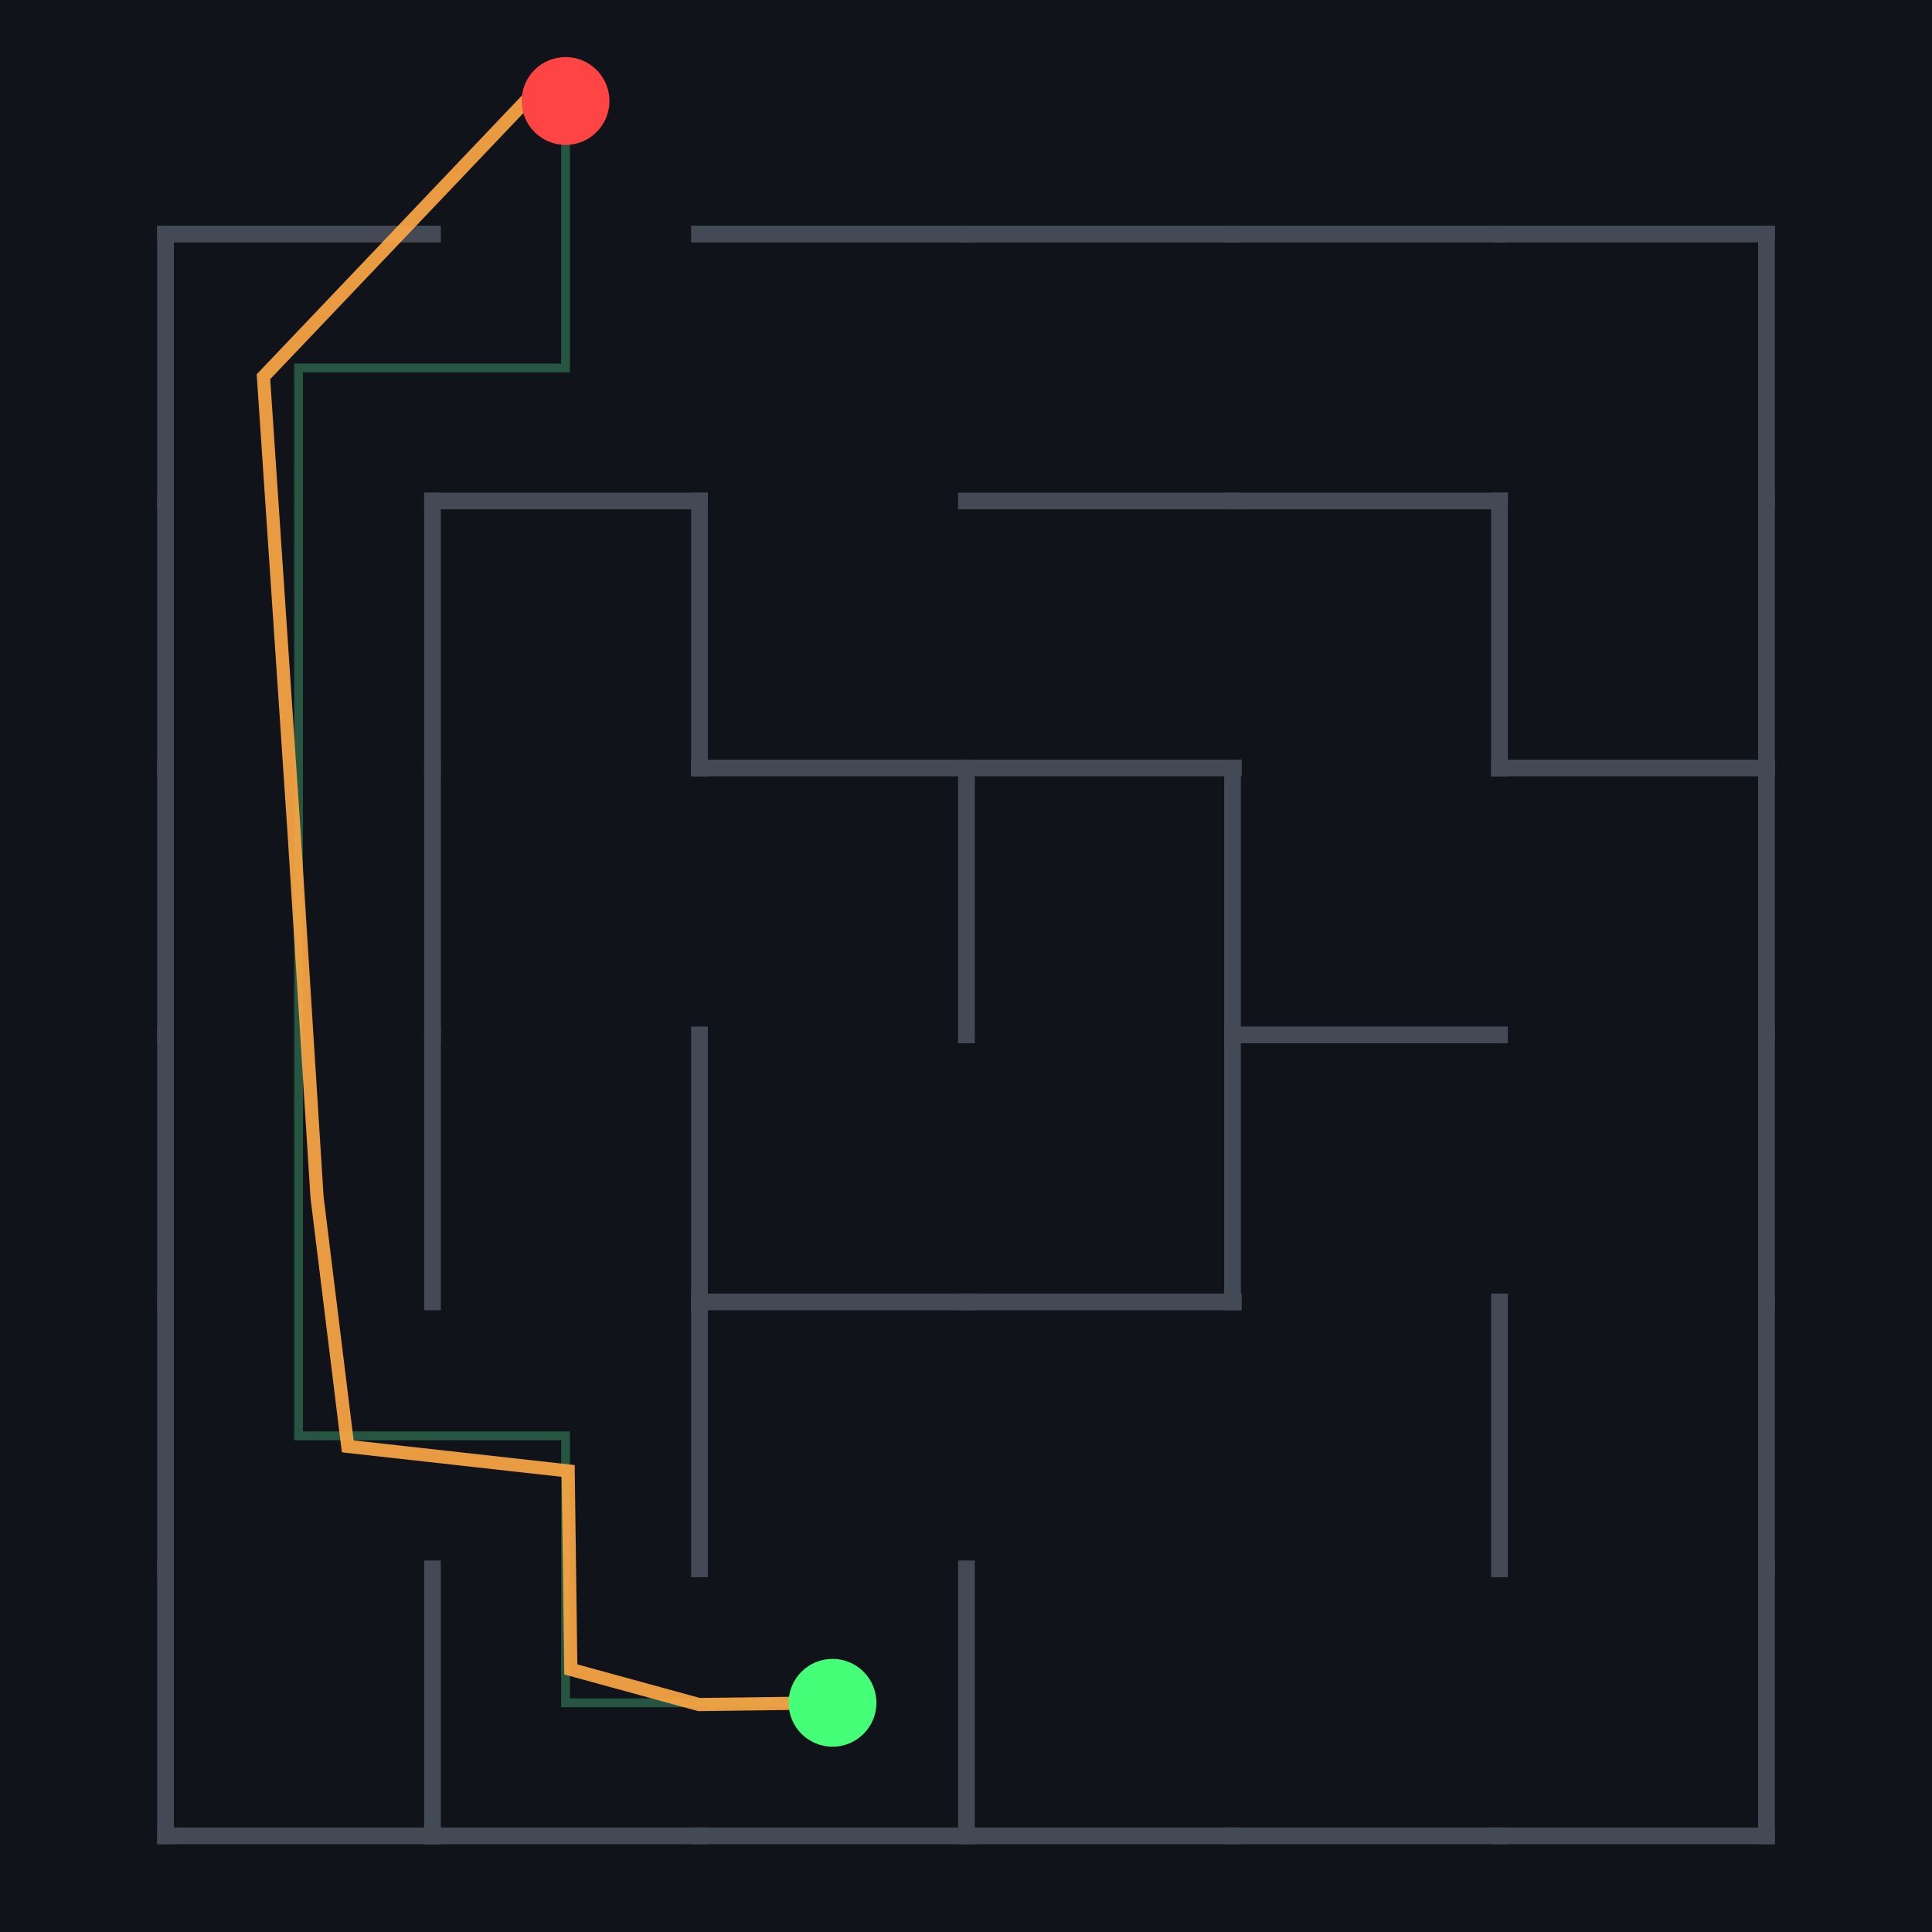
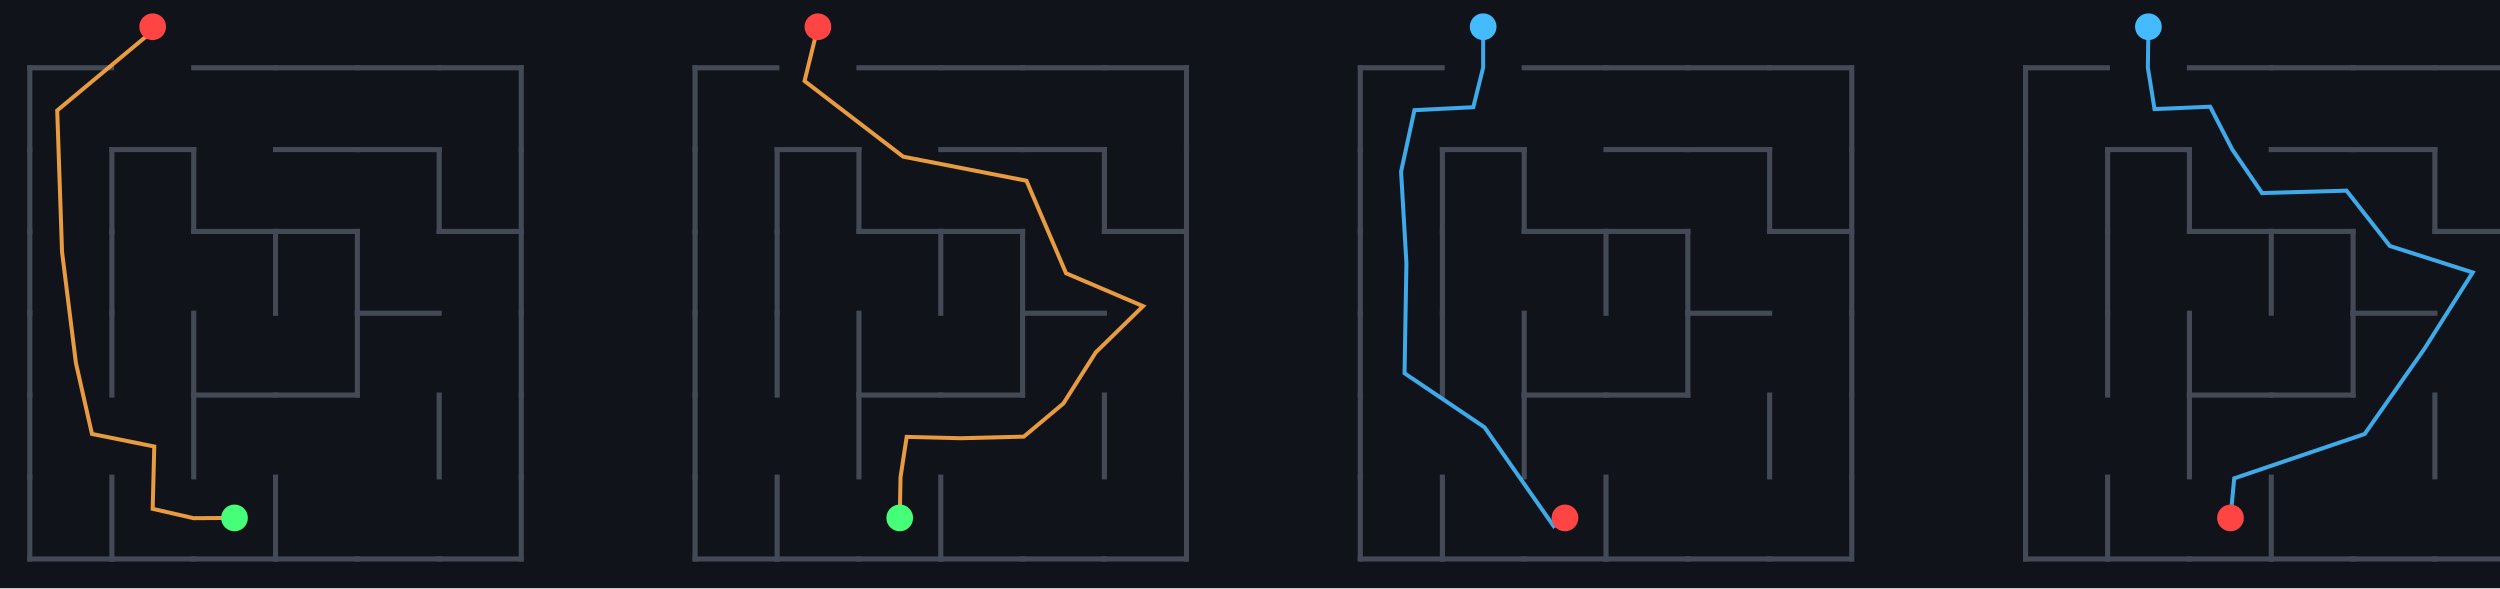
- <svg xmlns="http://www.w3.org/2000/svg" width="220" height="220" viewBox="0 0 220 220">
-   <rect x="0" y="0" width="220" height="220" fill="#10131a" />
-   <rect x="17.9" y="25.7" width="32.3" height="1.9" fill="#444a55" />
-   <rect x="78.7" y="25.7" width="32.3" height="1.9" fill="#444a55" />
-   <rect x="109.1" y="25.7" width="32.3" height="1.9" fill="#444a55" />
-   <rect x="139.4" y="25.7" width="32.3" height="1.9" fill="#444a55" />
-   <rect x="169.8" y="25.7" width="32.3" height="1.9" fill="#444a55" />
-   <rect x="48.3" y="56.1" width="32.3" height="1.9" fill="#444a55" />
-   <rect x="109.1" y="56.1" width="32.3" height="1.9" fill="#444a55" />
-   <rect x="139.4" y="56.1" width="32.3" height="1.9" fill="#444a55" />
-   <rect x="78.7" y="86.5" width="32.3" height="1.9" fill="#444a55" />
-   <rect x="109.1" y="86.5" width="32.3" height="1.9" fill="#444a55" />
-   <rect x="169.8" y="86.5" width="32.3" height="1.9" fill="#444a55" />
-   <rect x="139.4" y="116.9" width="32.3" height="1.9" fill="#444a55" />
-   <rect x="78.7" y="147.3" width="32.3" height="1.9" fill="#444a55" />
-   <rect x="109.1" y="147.3" width="32.3" height="1.9" fill="#444a55" />
-   <rect x="17.9" y="208.1" width="32.3" height="1.9" fill="#444a55" />
-   <rect x="48.3" y="208.1" width="32.3" height="1.9" fill="#444a55" />
-   <rect x="78.7" y="208.1" width="32.3" height="1.9" fill="#444a55" />
-   <rect x="109.1" y="208.1" width="32.3" height="1.9" fill="#444a55" />
-   <rect x="139.4" y="208.1" width="32.3" height="1.9" fill="#444a55" />
-   <rect x="169.8" y="208.1" width="32.3" height="1.9" fill="#444a55" />
-   <rect x="17.9" y="25.7" width="1.9" height="32.3" fill="#444a55" />
-   <rect x="200.2" y="25.7" width="1.9" height="32.3" fill="#444a55" />
-   <rect x="17.9" y="56.1" width="1.9" height="32.3" fill="#444a55" />
-   <rect x="48.3" y="56.1" width="1.9" height="32.3" fill="#444a55" />
-   <rect x="78.7" y="56.1" width="1.9" height="32.3" fill="#444a55" />
-   <rect x="169.8" y="56.1" width="1.9" height="32.3" fill="#444a55" />
-   <rect x="200.2" y="56.1" width="1.9" height="32.3" fill="#444a55" />
-   <rect x="17.9" y="86.5" width="1.9" height="32.3" fill="#444a55" />
-   <rect x="48.3" y="86.5" width="1.9" height="32.3" fill="#444a55" />
-   <rect x="109.1" y="86.5" width="1.9" height="32.3" fill="#444a55" />
-   <rect x="139.4" y="86.5" width="1.9" height="32.3" fill="#444a55" />
-   <rect x="200.2" y="86.5" width="1.9" height="32.3" fill="#444a55" />
-   <rect x="17.9" y="116.9" width="1.9" height="32.3" fill="#444a55" />
-   <rect x="48.3" y="116.9" width="1.9" height="32.3" fill="#444a55" />
-   <rect x="78.7" y="116.9" width="1.9" height="32.3" fill="#444a55" />
-   <rect x="139.4" y="116.9" width="1.9" height="32.3" fill="#444a55" />
-   <rect x="200.2" y="116.9" width="1.9" height="32.3" fill="#444a55" />
-   <rect x="17.9" y="147.3" width="1.9" height="32.3" fill="#444a55" />
-   <rect x="78.7" y="147.3" width="1.9" height="32.3" fill="#444a55" />
-   <rect x="169.8" y="147.3" width="1.9" height="32.3" fill="#444a55" />
-   <rect x="200.2" y="147.3" width="1.9" height="32.3" fill="#444a55" />
-   <rect x="17.9" y="177.7" width="1.9" height="32.3" fill="#444a55" />
-   <rect x="48.3" y="177.7" width="1.9" height="32.3" fill="#444a55" />
-   <rect x="109.1" y="177.7" width="1.9" height="32.3" fill="#444a55" />
-   <rect x="200.2" y="177.7" width="1.9" height="32.3" fill="#444a55" />
-   <polyline points="94.8,193.9 64.4,193.9 64.4,163.5 34,163.5 34,133.1 34,102.7 34,72.3 34,41.9 64.4,41.9 64.4,11.5" fill="none" stroke="#2e6b4f" stroke-width="1" stroke-opacity="0.75" />
-   <polyline points="94.8,193.9 79.6,194.1 65,190.1 64.7,167.5 39.6,164.7 36.1,136.3 33.5,95 30,42.9 61.3,10 64.4,11.5" fill="none" stroke="#ffaa44" stroke-width="1.5" stroke-opacity="0.9" />
-   <circle cx="94.8" cy="193.9" r="5" fill="#44ff77" />
-   <circle cx="64.4" cy="11.5" r="5" fill="#ff4444" />
+ <svg xmlns="http://www.w3.org/2000/svg" width="935" height="220" viewBox="0 0 935 220">
+   <rect x="0" y="0" width="935" height="220" fill="#10131a" />
+   <rect x="10.2" y="24.4" width="32.5" height="1.9" fill="#444a55" />
+   <rect x="71.5" y="24.4" width="32.5" height="1.9" fill="#444a55" />
+   <rect x="102.1" y="24.4" width="32.5" height="1.9" fill="#444a55" />
+   <rect x="132.7" y="24.4" width="32.5" height="1.9" fill="#444a55" />
+   <rect x="163.3" y="24.4" width="32.5" height="1.9" fill="#444a55" />
+   <rect x="40.9" y="55" width="32.5" height="1.9" fill="#444a55" />
+   <rect x="102.1" y="55" width="32.5" height="1.9" fill="#444a55" />
+   <rect x="132.7" y="55" width="32.5" height="1.9" fill="#444a55" />
+   <rect x="71.5" y="85.6" width="32.5" height="1.9" fill="#444a55" />
+   <rect x="102.1" y="85.6" width="32.5" height="1.9" fill="#444a55" />
+   <rect x="163.3" y="85.6" width="32.5" height="1.9" fill="#444a55" />
+   <rect x="132.7" y="116.2" width="32.5" height="1.9" fill="#444a55" />
+   <rect x="71.5" y="146.8" width="32.5" height="1.9" fill="#444a55" />
+   <rect x="102.1" y="146.8" width="32.5" height="1.9" fill="#444a55" />
+   <rect x="10.2" y="208.1" width="32.5" height="1.9" fill="#444a55" />
+   <rect x="40.9" y="208.1" width="32.5" height="1.9" fill="#444a55" />
+   <rect x="71.5" y="208.1" width="32.5" height="1.9" fill="#444a55" />
+   <rect x="102.1" y="208.1" width="32.5" height="1.9" fill="#444a55" />
+   <rect x="132.7" y="208.1" width="32.5" height="1.9" fill="#444a55" />
+   <rect x="163.3" y="208.1" width="32.5" height="1.9" fill="#444a55" />
+   <rect x="10.2" y="24.4" width="1.9" height="32.5" fill="#444a55" />
+   <rect x="194" y="24.4" width="1.9" height="32.5" fill="#444a55" />
+   <rect x="10.2" y="55" width="1.9" height="32.5" fill="#444a55" />
+   <rect x="40.9" y="55" width="1.9" height="32.5" fill="#444a55" />
+   <rect x="71.5" y="55" width="1.9" height="32.5" fill="#444a55" />
+   <rect x="163.3" y="55" width="1.9" height="32.5" fill="#444a55" />
+   <rect x="194" y="55" width="1.9" height="32.5" fill="#444a55" />
+   <rect x="10.2" y="85.6" width="1.9" height="32.5" fill="#444a55" />
+   <rect x="40.9" y="85.6" width="1.9" height="32.5" fill="#444a55" />
+   <rect x="102.1" y="85.6" width="1.9" height="32.5" fill="#444a55" />
+   <rect x="132.7" y="85.6" width="1.9" height="32.5" fill="#444a55" />
+   <rect x="194" y="85.6" width="1.9" height="32.5" fill="#444a55" />
+   <rect x="10.2" y="116.2" width="1.9" height="32.5" fill="#444a55" />
+   <rect x="40.9" y="116.2" width="1.9" height="32.5" fill="#444a55" />
+   <rect x="71.5" y="116.2" width="1.9" height="32.5" fill="#444a55" />
+   <rect x="132.7" y="116.2" width="1.9" height="32.5" fill="#444a55" />
+   <rect x="194" y="116.2" width="1.9" height="32.5" fill="#444a55" />
+   <rect x="10.2" y="146.8" width="1.9" height="32.5" fill="#444a55" />
+   <rect x="71.5" y="146.8" width="1.9" height="32.5" fill="#444a55" />
+   <rect x="163.3" y="146.8" width="1.9" height="32.5" fill="#444a55" />
+   <rect x="194" y="146.8" width="1.9" height="32.5" fill="#444a55" />
+   <rect x="10.2" y="177.5" width="1.9" height="32.5" fill="#444a55" />
+   <rect x="40.9" y="177.5" width="1.9" height="32.5" fill="#444a55" />
+   <rect x="102.1" y="177.5" width="1.9" height="32.5" fill="#444a55" />
+   <rect x="194" y="177.5" width="1.9" height="32.5" fill="#444a55" />
+   <polyline points="87.7,193.7 72.4,193.8 57.1,190.3 57.7,167 34.4,162.3 28.4,135.8 23.2,94.2 21.4,41.3 57.2,11.5 57.1,10" fill="none" stroke="#ffaa44" stroke-width="1.5" stroke-opacity="0.9" />
+   <circle cx="87.7" cy="193.7" r="5" fill="#44ff77" />
+   <circle cx="57.1" cy="10" r="5" fill="#ff4444" />
+   <rect x="259" y="24.4" width="32.5" height="1.9" fill="#444a55" />
+   <rect x="320.3" y="24.4" width="32.5" height="1.9" fill="#444a55" />
+   <rect x="350.9" y="24.4" width="32.5" height="1.9" fill="#444a55" />
+   <rect x="381.5" y="24.4" width="32.5" height="1.9" fill="#444a55" />
+   <rect x="412.1" y="24.4" width="32.5" height="1.9" fill="#444a55" />
+   <rect x="289.7" y="55" width="32.5" height="1.9" fill="#444a55" />
+   <rect x="350.9" y="55" width="32.5" height="1.9" fill="#444a55" />
+   <rect x="381.5" y="55" width="32.5" height="1.9" fill="#444a55" />
+   <rect x="320.3" y="85.6" width="32.5" height="1.9" fill="#444a55" />
+   <rect x="350.9" y="85.6" width="32.5" height="1.9" fill="#444a55" />
+   <rect x="412.1" y="85.6" width="32.5" height="1.9" fill="#444a55" />
+   <rect x="381.5" y="116.2" width="32.5" height="1.9" fill="#444a55" />
+   <rect x="320.3" y="146.8" width="32.5" height="1.9" fill="#444a55" />
+   <rect x="350.9" y="146.8" width="32.5" height="1.9" fill="#444a55" />
+   <rect x="259" y="208.1" width="32.5" height="1.9" fill="#444a55" />
+   <rect x="289.7" y="208.1" width="32.5" height="1.9" fill="#444a55" />
+   <rect x="320.3" y="208.1" width="32.5" height="1.9" fill="#444a55" />
+   <rect x="350.9" y="208.1" width="32.5" height="1.9" fill="#444a55" />
+   <rect x="381.5" y="208.1" width="32.5" height="1.9" fill="#444a55" />
+   <rect x="412.1" y="208.1" width="32.5" height="1.9" fill="#444a55" />
+   <rect x="259" y="24.4" width="1.9" height="32.5" fill="#444a55" />
+   <rect x="442.8" y="24.4" width="1.9" height="32.5" fill="#444a55" />
+   <rect x="259" y="55" width="1.9" height="32.5" fill="#444a55" />
+   <rect x="289.7" y="55" width="1.9" height="32.5" fill="#444a55" />
+   <rect x="320.3" y="55" width="1.9" height="32.5" fill="#444a55" />
+   <rect x="412.1" y="55" width="1.9" height="32.5" fill="#444a55" />
+   <rect x="442.8" y="55" width="1.9" height="32.5" fill="#444a55" />
+   <rect x="259" y="85.6" width="1.9" height="32.5" fill="#444a55" />
+   <rect x="289.7" y="85.6" width="1.9" height="32.5" fill="#444a55" />
+   <rect x="350.9" y="85.6" width="1.9" height="32.5" fill="#444a55" />
+   <rect x="381.5" y="85.6" width="1.9" height="32.5" fill="#444a55" />
+   <rect x="442.8" y="85.6" width="1.9" height="32.5" fill="#444a55" />
+   <rect x="259" y="116.2" width="1.9" height="32.5" fill="#444a55" />
+   <rect x="289.7" y="116.2" width="1.9" height="32.5" fill="#444a55" />
+   <rect x="320.3" y="116.2" width="1.9" height="32.5" fill="#444a55" />
+   <rect x="381.5" y="116.2" width="1.9" height="32.5" fill="#444a55" />
+   <rect x="442.8" y="116.2" width="1.9" height="32.5" fill="#444a55" />
+   <rect x="259" y="146.8" width="1.9" height="32.5" fill="#444a55" />
+   <rect x="320.3" y="146.8" width="1.9" height="32.5" fill="#444a55" />
+   <rect x="412.1" y="146.8" width="1.9" height="32.5" fill="#444a55" />
+   <rect x="442.8" y="146.8" width="1.9" height="32.5" fill="#444a55" />
+   <rect x="259" y="177.5" width="1.9" height="32.5" fill="#444a55" />
+   <rect x="289.7" y="177.5" width="1.9" height="32.5" fill="#444a55" />
+   <rect x="350.9" y="177.5" width="1.9" height="32.5" fill="#444a55" />
+   <rect x="442.8" y="177.5" width="1.9" height="32.5" fill="#444a55" />
+   <polyline points="336.5,193.7 336.8,178.4 339.1,163.4 359.3,163.9 382.9,163.3 397.7,150.9 409.8,131.8 427.5,114.5 398.7,102.2 383.9,67.6 337.8,58.6 300.9,30.3 305.9,10" fill="none" stroke="#ffaa44" stroke-width="1.5" stroke-opacity="0.9" />
+   <circle cx="336.5" cy="193.7" r="5" fill="#44ff77" />
+   <circle cx="305.9" cy="10" r="5" fill="#ff4444" />
+   <rect x="507.8" y="24.4" width="32.5" height="1.9" fill="#444a55" />
+   <rect x="569.1" y="24.4" width="32.5" height="1.9" fill="#444a55" />
+   <rect x="599.7" y="24.4" width="32.5" height="1.9" fill="#444a55" />
+   <rect x="630.3" y="24.4" width="32.5" height="1.9" fill="#444a55" />
+   <rect x="660.9" y="24.4" width="32.5" height="1.9" fill="#444a55" />
+   <rect x="538.5" y="55" width="32.5" height="1.9" fill="#444a55" />
+   <rect x="599.7" y="55" width="32.5" height="1.9" fill="#444a55" />
+   <rect x="630.3" y="55" width="32.5" height="1.9" fill="#444a55" />
+   <rect x="569.1" y="85.6" width="32.5" height="1.9" fill="#444a55" />
+   <rect x="599.7" y="85.6" width="32.5" height="1.9" fill="#444a55" />
+   <rect x="660.9" y="85.6" width="32.5" height="1.9" fill="#444a55" />
+   <rect x="630.3" y="116.2" width="32.5" height="1.9" fill="#444a55" />
+   <rect x="569.1" y="146.8" width="32.5" height="1.9" fill="#444a55" />
+   <rect x="599.7" y="146.8" width="32.5" height="1.9" fill="#444a55" />
+   <rect x="507.8" y="208.1" width="32.5" height="1.9" fill="#444a55" />
+   <rect x="538.5" y="208.1" width="32.5" height="1.9" fill="#444a55" />
+   <rect x="569.1" y="208.1" width="32.5" height="1.9" fill="#444a55" />
+   <rect x="599.7" y="208.1" width="32.5" height="1.9" fill="#444a55" />
+   <rect x="630.3" y="208.1" width="32.5" height="1.9" fill="#444a55" />
+   <rect x="660.9" y="208.1" width="32.5" height="1.9" fill="#444a55" />
+   <rect x="507.8" y="24.4" width="1.9" height="32.5" fill="#444a55" />
+   <rect x="691.6" y="24.4" width="1.9" height="32.5" fill="#444a55" />
+   <rect x="507.8" y="55" width="1.9" height="32.5" fill="#444a55" />
+   <rect x="538.5" y="55" width="1.9" height="32.5" fill="#444a55" />
+   <rect x="569.1" y="55" width="1.9" height="32.5" fill="#444a55" />
+   <rect x="660.9" y="55" width="1.9" height="32.5" fill="#444a55" />
+   <rect x="691.6" y="55" width="1.9" height="32.5" fill="#444a55" />
+   <rect x="507.8" y="85.6" width="1.9" height="32.5" fill="#444a55" />
+   <rect x="538.5" y="85.6" width="1.9" height="32.5" fill="#444a55" />
+   <rect x="599.7" y="85.6" width="1.9" height="32.5" fill="#444a55" />
+   <rect x="630.3" y="85.6" width="1.9" height="32.5" fill="#444a55" />
+   <rect x="691.6" y="85.6" width="1.9" height="32.5" fill="#444a55" />
+   <rect x="507.8" y="116.2" width="1.9" height="32.5" fill="#444a55" />
+   <rect x="538.5" y="116.2" width="1.9" height="32.5" fill="#444a55" />
+   <rect x="569.1" y="116.2" width="1.9" height="32.5" fill="#444a55" />
+   <rect x="630.3" y="116.2" width="1.9" height="32.5" fill="#444a55" />
+   <rect x="691.6" y="116.2" width="1.9" height="32.5" fill="#444a55" />
+   <rect x="507.8" y="146.8" width="1.9" height="32.5" fill="#444a55" />
+   <rect x="569.1" y="146.8" width="1.9" height="32.5" fill="#444a55" />
+   <rect x="660.9" y="146.8" width="1.9" height="32.5" fill="#444a55" />
+   <rect x="691.6" y="146.8" width="1.9" height="32.5" fill="#444a55" />
+   <rect x="507.8" y="177.5" width="1.9" height="32.5" fill="#444a55" />
+   <rect x="538.5" y="177.5" width="1.9" height="32.5" fill="#444a55" />
+   <rect x="599.7" y="177.5" width="1.9" height="32.5" fill="#444a55" />
+   <rect x="691.6" y="177.5" width="1.9" height="32.5" fill="#444a55" />
+   <polyline points="554.7,10 554.7,25.3 551,40.1 529,41.2 524,64.2 526,98.4 525.3,139.6 555.2,159.8 581.1,196.8 585.3,193.7" fill="none" stroke="#44bbff" stroke-width="1.5" stroke-opacity="0.9" />
+   <circle cx="554.7" cy="10" r="5" fill="#44bbff" />
+   <circle cx="585.3" cy="193.7" r="5" fill="#ff4444" />
+   <rect x="756.6" y="24.4" width="32.5" height="1.9" fill="#444a55" />
+   <rect x="817.9" y="24.4" width="32.5" height="1.9" fill="#444a55" />
+   <rect x="848.5" y="24.4" width="32.5" height="1.9" fill="#444a55" />
+   <rect x="879.1" y="24.4" width="32.5" height="1.9" fill="#444a55" />
+   <rect x="909.7" y="24.4" width="32.5" height="1.9" fill="#444a55" />
+   <rect x="787.3" y="55" width="32.5" height="1.9" fill="#444a55" />
+   <rect x="848.5" y="55" width="32.5" height="1.9" fill="#444a55" />
+   <rect x="879.1" y="55" width="32.5" height="1.9" fill="#444a55" />
+   <rect x="817.9" y="85.6" width="32.5" height="1.9" fill="#444a55" />
+   <rect x="848.5" y="85.6" width="32.5" height="1.9" fill="#444a55" />
+   <rect x="909.7" y="85.6" width="32.5" height="1.9" fill="#444a55" />
+   <rect x="879.1" y="116.2" width="32.5" height="1.9" fill="#444a55" />
+   <rect x="817.9" y="146.8" width="32.5" height="1.9" fill="#444a55" />
+   <rect x="848.5" y="146.8" width="32.5" height="1.9" fill="#444a55" />
+   <rect x="756.6" y="208.1" width="32.5" height="1.9" fill="#444a55" />
+   <rect x="787.3" y="208.1" width="32.5" height="1.9" fill="#444a55" />
+   <rect x="817.9" y="208.1" width="32.5" height="1.9" fill="#444a55" />
+   <rect x="848.5" y="208.1" width="32.5" height="1.9" fill="#444a55" />
+   <rect x="879.1" y="208.1" width="32.5" height="1.9" fill="#444a55" />
+   <rect x="909.7" y="208.1" width="32.5" height="1.9" fill="#444a55" />
+   <rect x="756.6" y="24.4" width="1.9" height="32.5" fill="#444a55" />
+   <rect x="940.4" y="24.4" width="1.9" height="32.5" fill="#444a55" />
+   <rect x="756.6" y="55" width="1.9" height="32.5" fill="#444a55" />
+   <rect x="787.3" y="55" width="1.9" height="32.5" fill="#444a55" />
+   <rect x="817.9" y="55" width="1.9" height="32.5" fill="#444a55" />
+   <rect x="909.7" y="55" width="1.9" height="32.5" fill="#444a55" />
+   <rect x="940.4" y="55" width="1.9" height="32.5" fill="#444a55" />
+   <rect x="756.6" y="85.6" width="1.9" height="32.5" fill="#444a55" />
+   <rect x="787.3" y="85.6" width="1.9" height="32.5" fill="#444a55" />
+   <rect x="848.5" y="85.6" width="1.9" height="32.5" fill="#444a55" />
+   <rect x="879.1" y="85.6" width="1.9" height="32.5" fill="#444a55" />
+   <rect x="940.4" y="85.6" width="1.9" height="32.5" fill="#444a55" />
+   <rect x="756.6" y="116.2" width="1.9" height="32.5" fill="#444a55" />
+   <rect x="787.3" y="116.2" width="1.9" height="32.5" fill="#444a55" />
+   <rect x="817.9" y="116.2" width="1.9" height="32.5" fill="#444a55" />
+   <rect x="879.1" y="116.2" width="1.9" height="32.5" fill="#444a55" />
+   <rect x="940.4" y="116.2" width="1.9" height="32.5" fill="#444a55" />
+   <rect x="756.6" y="146.8" width="1.9" height="32.5" fill="#444a55" />
+   <rect x="817.9" y="146.8" width="1.9" height="32.5" fill="#444a55" />
+   <rect x="909.7" y="146.8" width="1.9" height="32.5" fill="#444a55" />
+   <rect x="940.4" y="146.8" width="1.9" height="32.5" fill="#444a55" />
+   <rect x="756.6" y="177.5" width="1.9" height="32.5" fill="#444a55" />
+   <rect x="787.3" y="177.5" width="1.9" height="32.5" fill="#444a55" />
+   <rect x="848.5" y="177.5" width="1.9" height="32.5" fill="#444a55" />
+   <rect x="940.4" y="177.5" width="1.9" height="32.5" fill="#444a55" />
+   <polyline points="803.5,10 803.3,25.3 805.8,40.8 826.6,39.9 834.8,55.8 846,72.2 877.6,71.3 893.8,92 924.8,101.9 906.7,130.5 884.4,162.3 835.6,178.9 834.2,193.7" fill="none" stroke="#44bbff" stroke-width="1.5" stroke-opacity="0.9" />
+   <circle cx="803.5" cy="10" r="5" fill="#44bbff" />
+   <circle cx="834.2" cy="193.7" r="5" fill="#ff4444" />
</svg>
